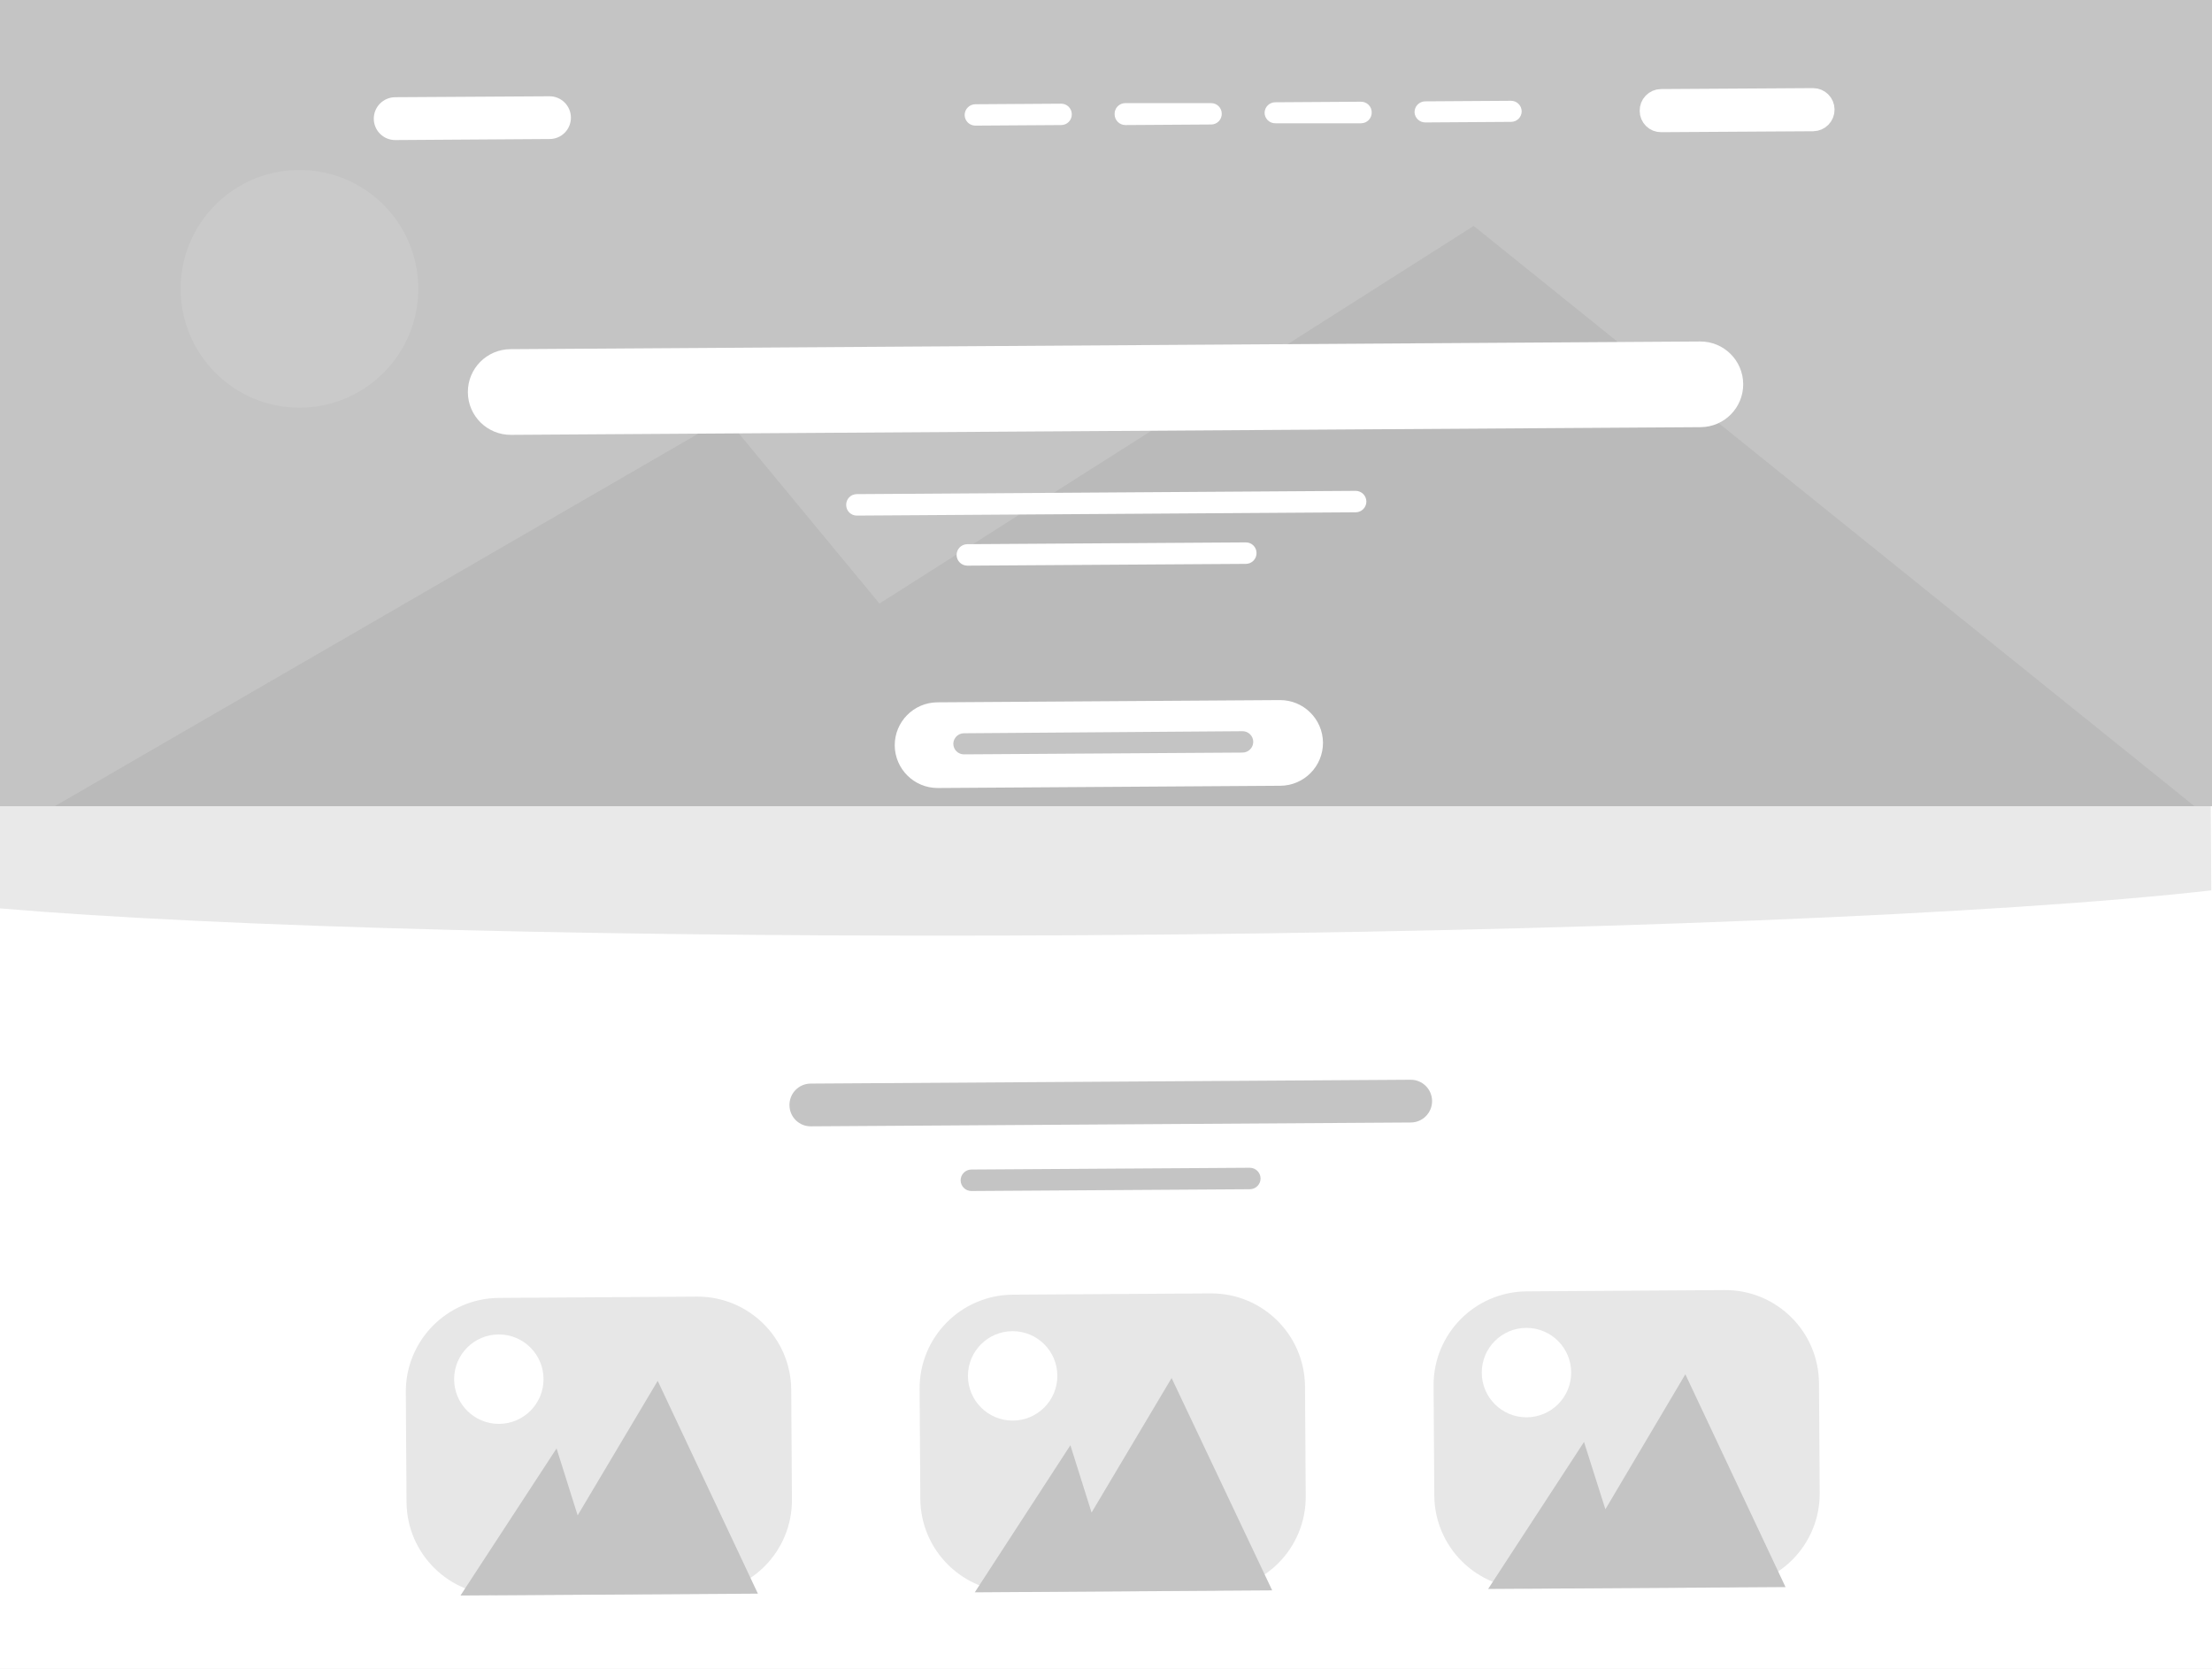
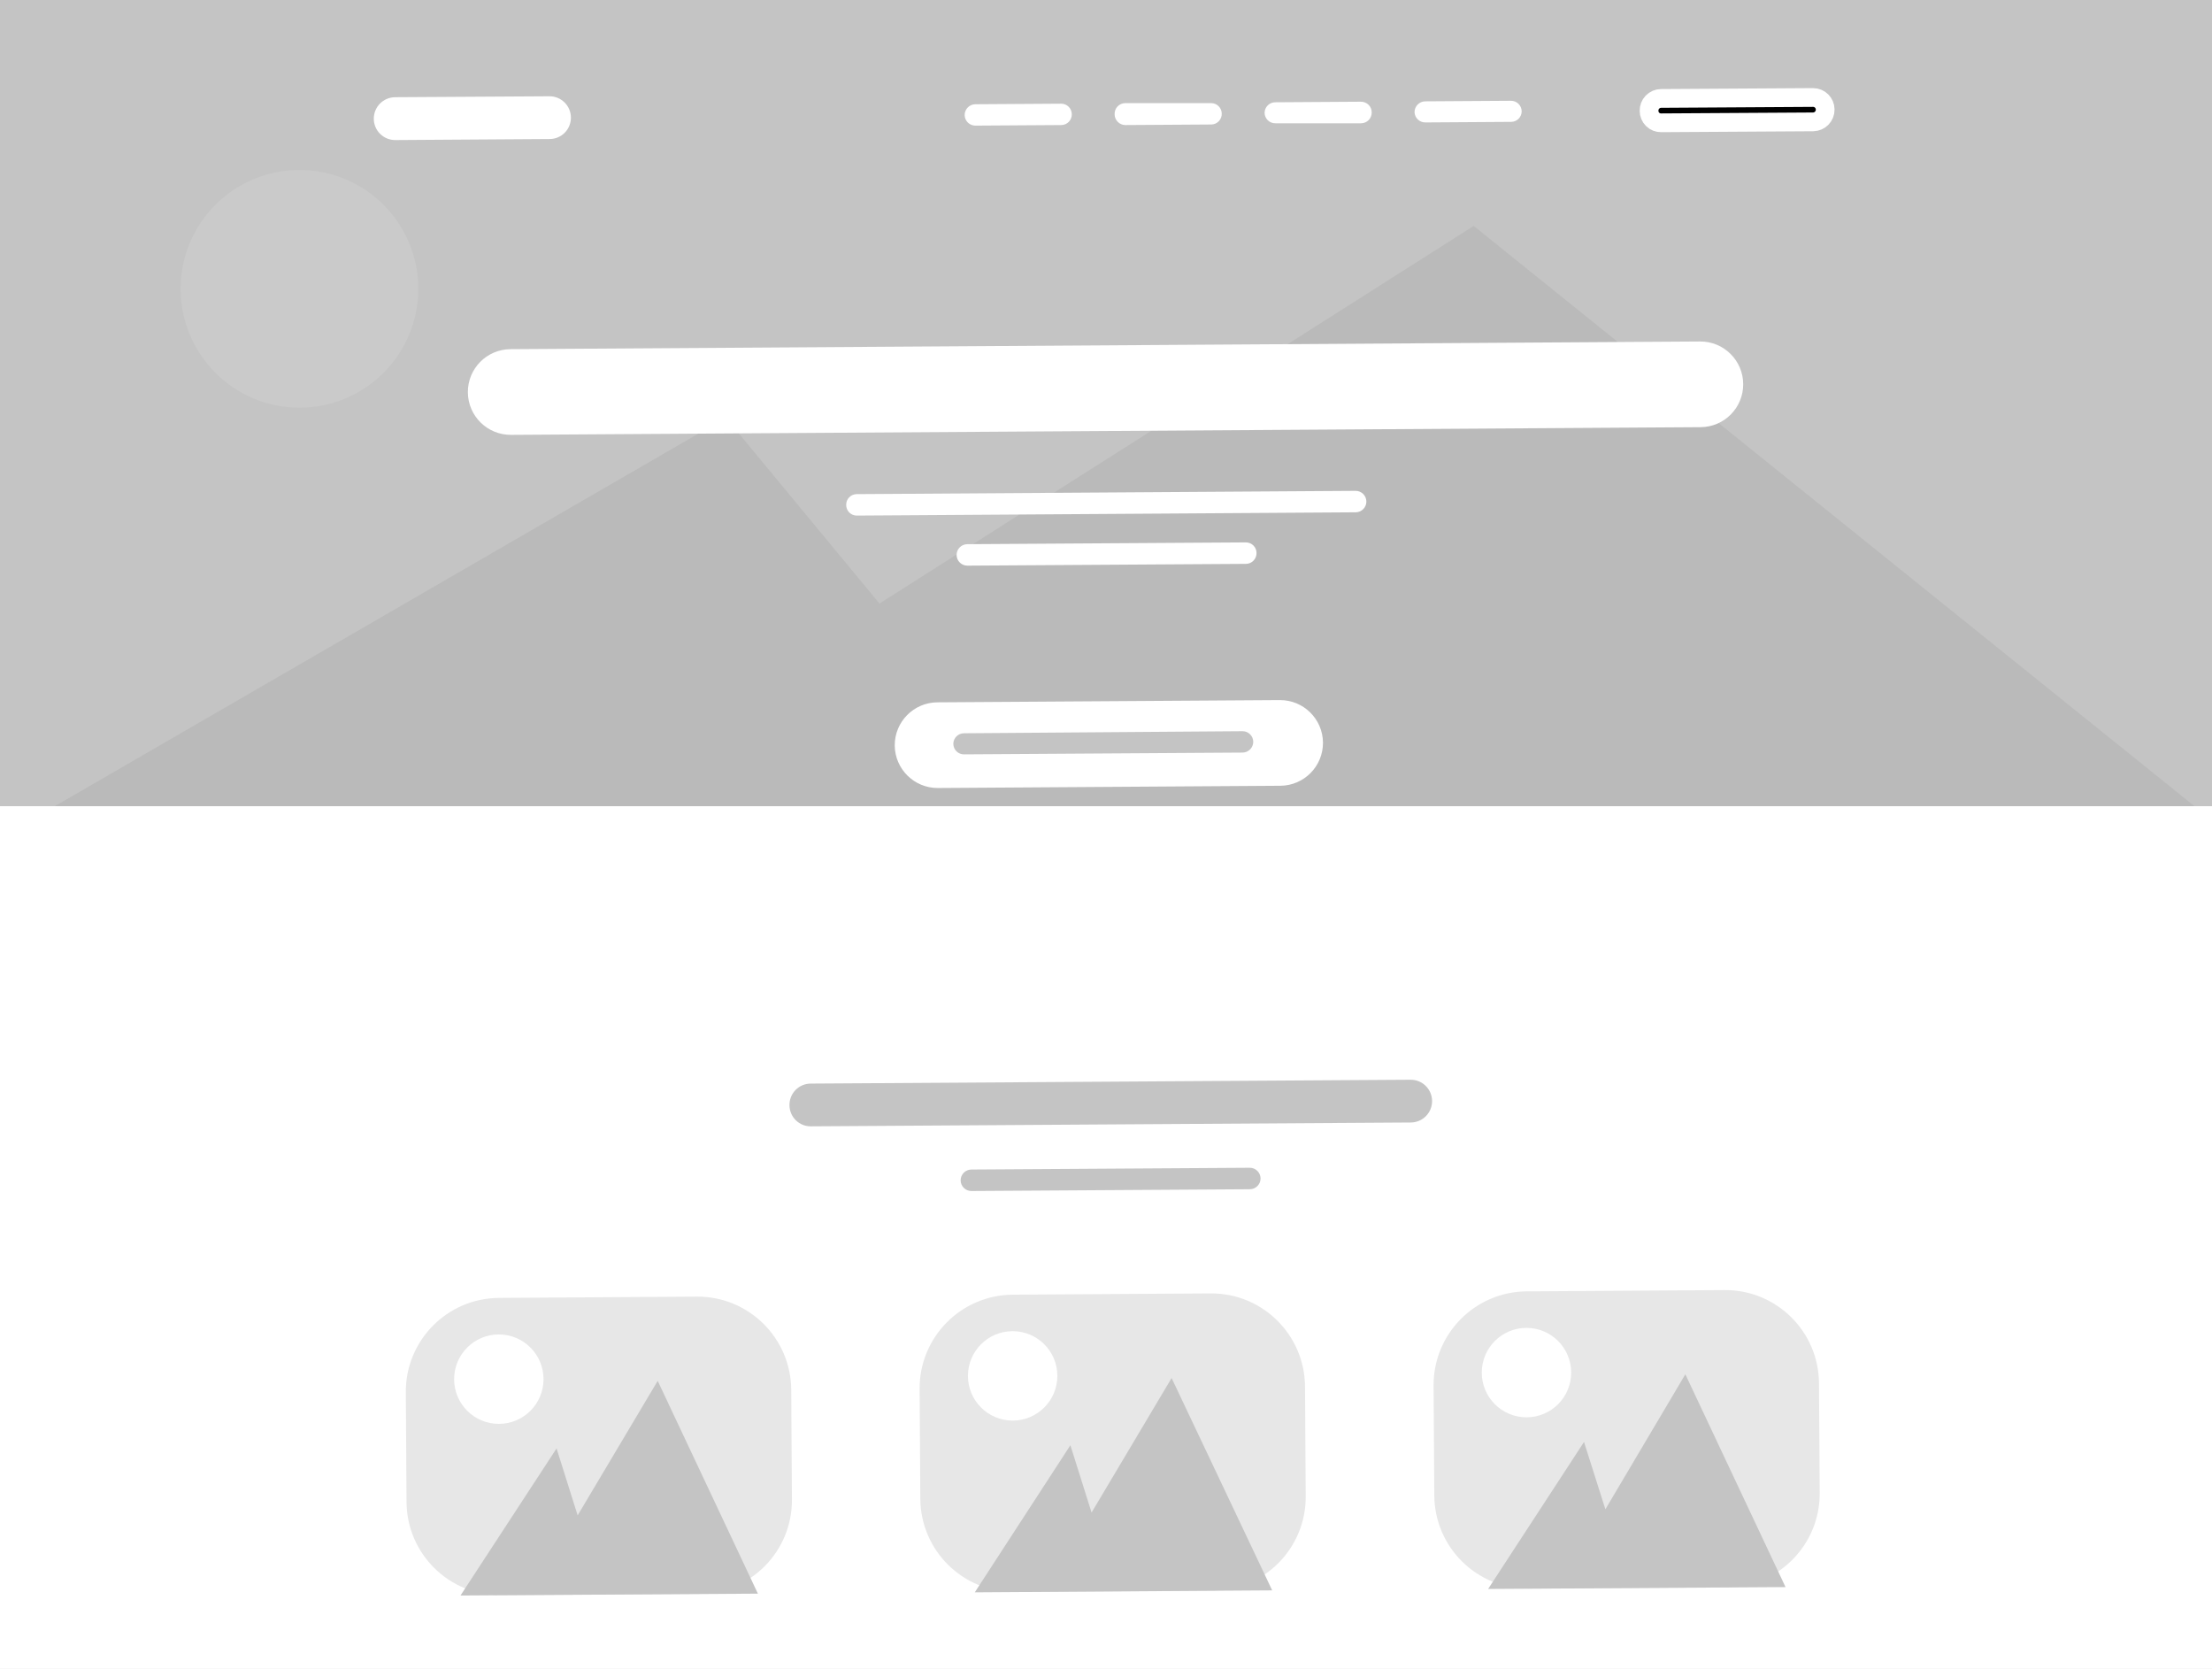
<svg xmlns="http://www.w3.org/2000/svg" viewBox="0 0 236 178">
  <defs>
    <style>
- 			.cls-1{fill:#d62f2f;}.cls-2,.cls-5,.cls-6{fill:#fff;}.cls-3{fill:#c4c4c4;}.cls-4{fill:#bababa;}.cls-5{fill-opacity:0.1;}.cls-6{stroke:#fff;stroke-width:2px;}.cls-7{mask:url(#mask);}.cls-8{fill:#e7e7e7;}
+ 			.d-cls-2,.d-cls-5{fill:#fff;}.d-cls-3{fill:#c4c4c4;}.d-cls-4{fill:#bababa;}.d-cls-5{fill-opacity:0.1;}.d-cls-6{stroke:#fff;stroke-width:2px;}.d-cls-7{mask:url(#desktop-mask);}.d-cls-8{fill:#e7e7e7;}
		</style>
-     <mask id="mask" x="-0.31" y="84.35" width="236.31" height="18.69" maskUnits="userSpaceOnUse">
-       <g id="mask0">
-         <rect class="cls-1" x="-0.25" y="85.1" width="236.16" height="17.18" transform="translate(-0.6 0.75) rotate(-0.37)" />
+     <mask id="desktop-mask" x="-0.31" y="84.35" width="236.31" height="18.69">
+       <g>
+         <rect class="d-cls-1" x="-0.25" y="85.1" width="236.16" height="17.18" transform="translate(-0.6 0.75) rotate(-0.37)" />
      </g>
    </mask>
  </defs>
-   <g id="Layer_2">
-     <g id="Layer_1-2">
-       <rect class="cls-2" width="236" height="178" />
-       <rect class="cls-3" width="236" height="86" />
-       <polygon class="cls-4" points="234.13 86 157.23 24.1 93.83 64.38 77.44 44.56 5.84 86 234.13 86" />
-       <circle class="cls-5" cx="31.95" cy="30.81" r="12.68" />
-       <path class="cls-2" d="M42.15,10.37l16.46-.1a2.28,2.28,0,0,1,2.3,2.26h0a2.27,2.27,0,0,1-2.27,2.3l-16.46.11a2.28,2.28,0,0,1-2.3-2.27h0A2.29,2.29,0,0,1,42.15,10.37Z" />
-       <path class="cls-2" d="M104.06,11.12l9.14-.06a1.13,1.13,0,0,1,1.15,1.13h0a1.13,1.13,0,0,1-1.13,1.15l-9.15.06a1.14,1.14,0,0,1-1.15-1.13h0A1.15,1.15,0,0,1,104.06,11.12Z" />
-       <path class="cls-2" d="M120.06,11,129.2,11a1.13,1.13,0,0,1,1.15,1.13h0a1.13,1.13,0,0,1-1.13,1.15l-9.15.06a1.15,1.15,0,0,1-1.15-1.14h0A1.14,1.14,0,0,1,120.06,11Z" />
-       <path class="cls-2" d="M136.06,10.91l9.14-.06A1.14,1.14,0,0,1,146.35,12h0a1.14,1.14,0,0,1-1.13,1.15l-9.15,0a1.13,1.13,0,0,1-1.15-1.13h0A1.14,1.14,0,0,1,136.06,10.91Z" />
-       <path class="cls-2" d="M152.06,10.81l9.14-.06a1.14,1.14,0,0,1,1.15,1.13h0A1.13,1.13,0,0,1,161.22,13l-9.15.06A1.14,1.14,0,0,1,150.92,12h0A1.15,1.15,0,0,1,152.06,10.81Z" />
-       <path class="cls-6" d="M177.22,10.5l16.22-.1a1.29,1.29,0,0,1,1.29,1.28h0A1.3,1.3,0,0,1,193.45,13l-16.22.1a1.27,1.27,0,0,1-1.29-1.27h0A1.29,1.29,0,0,1,177.22,10.5Z" />
-       <rect class="cls-2" x="49.91" y="36.84" width="136.07" height="9.14" rx="4.57" transform="translate(-0.26 0.76) rotate(-0.37)" />
-       <path class="cls-2" d="M91.41,52.71l53.22-.35a1.15,1.15,0,0,1,1.15,1.14h0a1.15,1.15,0,0,1-1.14,1.15L91.43,55a1.13,1.13,0,0,1-1.15-1.13h0A1.13,1.13,0,0,1,91.41,52.71Z" />
-       <path class="cls-2" d="M103.2,58.05l29.71-.19A1.13,1.13,0,0,1,134.06,59h0a1.14,1.14,0,0,1-1.13,1.15l-29.72.19a1.15,1.15,0,0,1-1.15-1.13h0A1.15,1.15,0,0,1,103.2,58.05Z" />
-       <path class="cls-3" d="M103.63,124.76l29.71-.19a1.15,1.15,0,0,1,1.15,1.14h0a1.15,1.15,0,0,1-1.14,1.15l-29.71.19a1.15,1.15,0,0,1-1.15-1.14h0A1.15,1.15,0,0,1,103.63,124.76Z" />
-       <g class="cls-7">
-         <path class="cls-4" d="M0,86v10.9c23.41,2,66.54,3.17,115.89,2.86,52.52-.34,98-2.26,120.11-4.79V86Z" />
+   <g>
+     <g>
+       <rect class="d-cls-2" width="236" height="178" />
+       <rect class="d-cls-3" width="236" height="86" />
+       <polygon class="d-cls-4" points="234.13 86 157.23 24.1 93.83 64.38 77.44 44.56 5.84 86 234.13 86" />
+       <circle class="d-cls-5" cx="31.95" cy="30.81" r="12.68" />
+       <path class="d-cls-2" d="M42.15,10.37l16.46-.1a2.28,2.28,0,0,1,2.3,2.26h0a2.27,2.27,0,0,1-2.27,2.3l-16.46.11a2.28,2.28,0,0,1-2.3-2.27h0A2.29,2.29,0,0,1,42.15,10.37Z" />
+       <path class="d-cls-2" d="M104.06,11.12l9.14-.06a1.13,1.13,0,0,1,1.15,1.13h0a1.13,1.13,0,0,1-1.13,1.15l-9.15.06a1.14,1.14,0,0,1-1.15-1.13h0A1.15,1.15,0,0,1,104.06,11.12Z" />
+       <path class="d-cls-2" d="M120.06,11,129.2,11a1.13,1.13,0,0,1,1.15,1.13h0a1.13,1.13,0,0,1-1.13,1.15l-9.15.06a1.15,1.15,0,0,1-1.15-1.14h0A1.14,1.14,0,0,1,120.06,11Z" />
+       <path class="d-cls-2" d="M136.06,10.91l9.14-.06A1.14,1.14,0,0,1,146.35,12h0a1.14,1.14,0,0,1-1.13,1.15l-9.15,0a1.13,1.13,0,0,1-1.15-1.13h0A1.14,1.14,0,0,1,136.06,10.91Z" />
+       <path class="d-cls-2" d="M152.06,10.81l9.14-.06a1.14,1.14,0,0,1,1.15,1.13h0A1.13,1.13,0,0,1,161.22,13l-9.15.06A1.14,1.14,0,0,1,150.92,12h0A1.15,1.15,0,0,1,152.06,10.81Z" />
+       <path class="d-cls-6" d="M177.22,10.5l16.22-.1a1.29,1.29,0,0,1,1.29,1.28h0A1.3,1.3,0,0,1,193.45,13l-16.22.1a1.27,1.27,0,0,1-1.29-1.27h0A1.29,1.29,0,0,1,177.22,10.5Z" />
+       <rect class="d-cls-2" x="49.91" y="36.84" width="136.07" height="9.14" rx="4.57" transform="translate(-0.26 0.76) rotate(-0.37)" />
+       <path class="d-cls-2" d="M91.41,52.71l53.22-.35a1.15,1.15,0,0,1,1.15,1.14h0a1.15,1.15,0,0,1-1.14,1.15L91.43,55a1.13,1.13,0,0,1-1.15-1.13h0A1.13,1.13,0,0,1,91.41,52.71Z" />
+       <path class="d-cls-2" d="M103.2,58.05l29.71-.19A1.13,1.13,0,0,1,134.06,59h0a1.14,1.14,0,0,1-1.13,1.15l-29.72.19a1.15,1.15,0,0,1-1.15-1.13h0A1.15,1.15,0,0,1,103.2,58.05Z" />
+       <path class="d-cls-3" d="M103.63,124.76l29.71-.19a1.15,1.15,0,0,1,1.15,1.14h0a1.15,1.15,0,0,1-1.14,1.15l-29.71.19a1.15,1.15,0,0,1-1.15-1.14h0A1.15,1.15,0,0,1,103.63,124.76Z" />
+       <g class="d-cls-7">
+         <path class="d-cls-4" d="M0,86v10.9c23.41,2,66.54,3.17,115.89,2.86,52.52-.34,98-2.26,120.11-4.79V86Z" />
      </g>
-       <path class="cls-2" d="M100,74.92l36.55-.24a4.58,4.58,0,0,1,4.6,4.54h0a4.58,4.58,0,0,1-4.54,4.6l-36.55.24a4.58,4.58,0,0,1-4.6-4.54h0A4.58,4.58,0,0,1,100,74.92Z" />
-       <path class="cls-3" d="M102.84,78.22,132.56,78a1.14,1.14,0,0,1,1.15,1.13h0a1.15,1.15,0,0,1-1.14,1.15l-29.71.19a1.13,1.13,0,0,1-1.15-1.13h0A1.14,1.14,0,0,1,102.84,78.22Z" />
-       <path class="cls-3" d="M86.49,115.59l64-.41a2.28,2.28,0,0,1,2.3,2.26h0a2.28,2.28,0,0,1-2.27,2.3l-64,.41a2.26,2.26,0,0,1-2.29-2.26h0A2.27,2.27,0,0,1,86.49,115.59Z" />
-       <rect class="cls-8" x="43.33" y="138.39" width="41.12" height="31.71" rx="10" transform="translate(-0.99 0.41) rotate(-0.37)" />
-       <path class="cls-3" d="M59.38,154.51,49.13,170.2l31.73-.2L70.17,147.3l-8.54,14.35Z" />
-       <circle class="cls-2" cx="53.22" cy="147.12" r="4.77" />
-       <rect class="cls-8" x="98.15" y="138.04" width="41.12" height="31.71" rx="10" transform="translate(-0.99 0.77) rotate(-0.37)" />
-       <path class="cls-3" d="M114.2,154.17,104,169.86l31.73-.21L125,147l-8.54,14.35Z" />
-       <circle class="cls-2" cx="108.04" cy="146.77" r="4.77" />
-       <rect class="cls-8" x="152.98" y="137.69" width="41.12" height="31.71" rx="10" transform="translate(-0.98 1.12) rotate(-0.37)" />
-       <path class="cls-3" d="M169,153.82,158.77,169.5l31.73-.2-10.69-22.7L171.28,161Z" />
-       <circle class="cls-2" cx="162.86" cy="146.42" r="4.77" />
-       <path class="cls-3" d="M212.18,60l16.68.08a2.32,2.32,0,0,1,2.31,2.32h0a2.33,2.33,0,0,1-2.33,2.31l-16.68-.08a2.3,2.3,0,0,1-2.3-2.32h0A2.31,2.31,0,0,1,212.18,60Z" />
-       <path class="cls-3" d="M210.38,50,215,50a.47.47,0,0,1,.46.47h0a.47.47,0,0,1-.47.46l-4.63,0a.47.47,0,0,1-.46-.47h0A.47.47,0,0,1,210.38,50Z" />
-       <path class="cls-3" d="M210.37,51.81l4.63,0a.47.47,0,0,1,.46.47h0a.46.46,0,0,1-.47.46l-4.63,0a.47.47,0,0,1-.46-.47h0A.47.47,0,0,1,210.37,51.81Z" />
-       <path class="cls-3" d="M210.36,53.67l4.63,0a.47.47,0,0,1,.46.46h0a.46.46,0,0,1-.46.46l-4.63,0a.45.45,0,0,1-.46-.46h0A.45.45,0,0,1,210.36,53.67Z" />
+       <path class="d-cls-2" d="M100,74.92l36.55-.24a4.58,4.58,0,0,1,4.6,4.54h0a4.58,4.58,0,0,1-4.54,4.6l-36.55.24a4.58,4.58,0,0,1-4.6-4.54h0A4.58,4.58,0,0,1,100,74.92Z" />
+       <path class="d-cls-3" d="M102.84,78.22,132.56,78a1.14,1.14,0,0,1,1.15,1.13h0a1.15,1.15,0,0,1-1.14,1.15l-29.71.19a1.13,1.13,0,0,1-1.15-1.13h0A1.14,1.14,0,0,1,102.84,78.22Z" />
+       <path class="d-cls-3" d="M86.49,115.59l64-.41a2.28,2.28,0,0,1,2.3,2.26h0a2.28,2.28,0,0,1-2.27,2.3l-64,.41a2.26,2.26,0,0,1-2.29-2.26h0A2.27,2.27,0,0,1,86.49,115.59Z" />
+       <rect class="d-cls-8" x="43.33" y="138.39" width="41.12" height="31.71" rx="10" transform="translate(-0.99 0.41) rotate(-0.37)" />
+       <path class="d-cls-3" d="M59.38,154.51,49.13,170.2l31.73-.2L70.17,147.3l-8.54,14.35Z" />
+       <circle class="d-cls-2" cx="53.22" cy="147.12" r="4.77" />
+       <rect class="d-cls-8" x="98.15" y="138.04" width="41.12" height="31.71" rx="10" transform="translate(-0.99 0.77) rotate(-0.37)" />
+       <path class="d-cls-3" d="M114.2,154.17,104,169.86l31.73-.21L125,147l-8.54,14.35Z" />
+       <circle class="d-cls-2" cx="108.04" cy="146.77" r="4.77" />
+       <rect class="d-cls-8" x="152.98" y="137.69" width="41.12" height="31.71" rx="10" transform="translate(-0.98 1.12) rotate(-0.37)" />
+       <path class="d-cls-3" d="M169,153.82,158.77,169.5l31.73-.2-10.69-22.7L171.28,161Z" />
+       <circle class="d-cls-2" cx="162.86" cy="146.42" r="4.77" />
+       <path class="d-cls-3" d="M212.18,60l16.68.08a2.32,2.32,0,0,1,2.31,2.32h0a2.33,2.33,0,0,1-2.33,2.31l-16.68-.08a2.3,2.3,0,0,1-2.3-2.32h0A2.31,2.31,0,0,1,212.18,60Z" />
+       <path class="d-cls-3" d="M210.38,50,215,50a.47.47,0,0,1,.46.47h0a.47.47,0,0,1-.47.46l-4.63,0a.47.47,0,0,1-.46-.47h0A.47.47,0,0,1,210.38,50Z" />
+       <path class="d-cls-3" d="M210.37,51.81l4.63,0a.47.47,0,0,1,.46.47h0a.46.46,0,0,1-.47.46l-4.63,0a.47.47,0,0,1-.46-.47h0A.47.47,0,0,1,210.37,51.81Z" />
+       <path class="d-cls-3" d="M210.36,53.67l4.63,0a.47.47,0,0,1,.46.46h0a.46.46,0,0,1-.46.46l-4.63,0a.45.45,0,0,1-.46-.46h0A.45.45,0,0,1,210.36,53.67Z" />
    </g>
  </g>
</svg>
